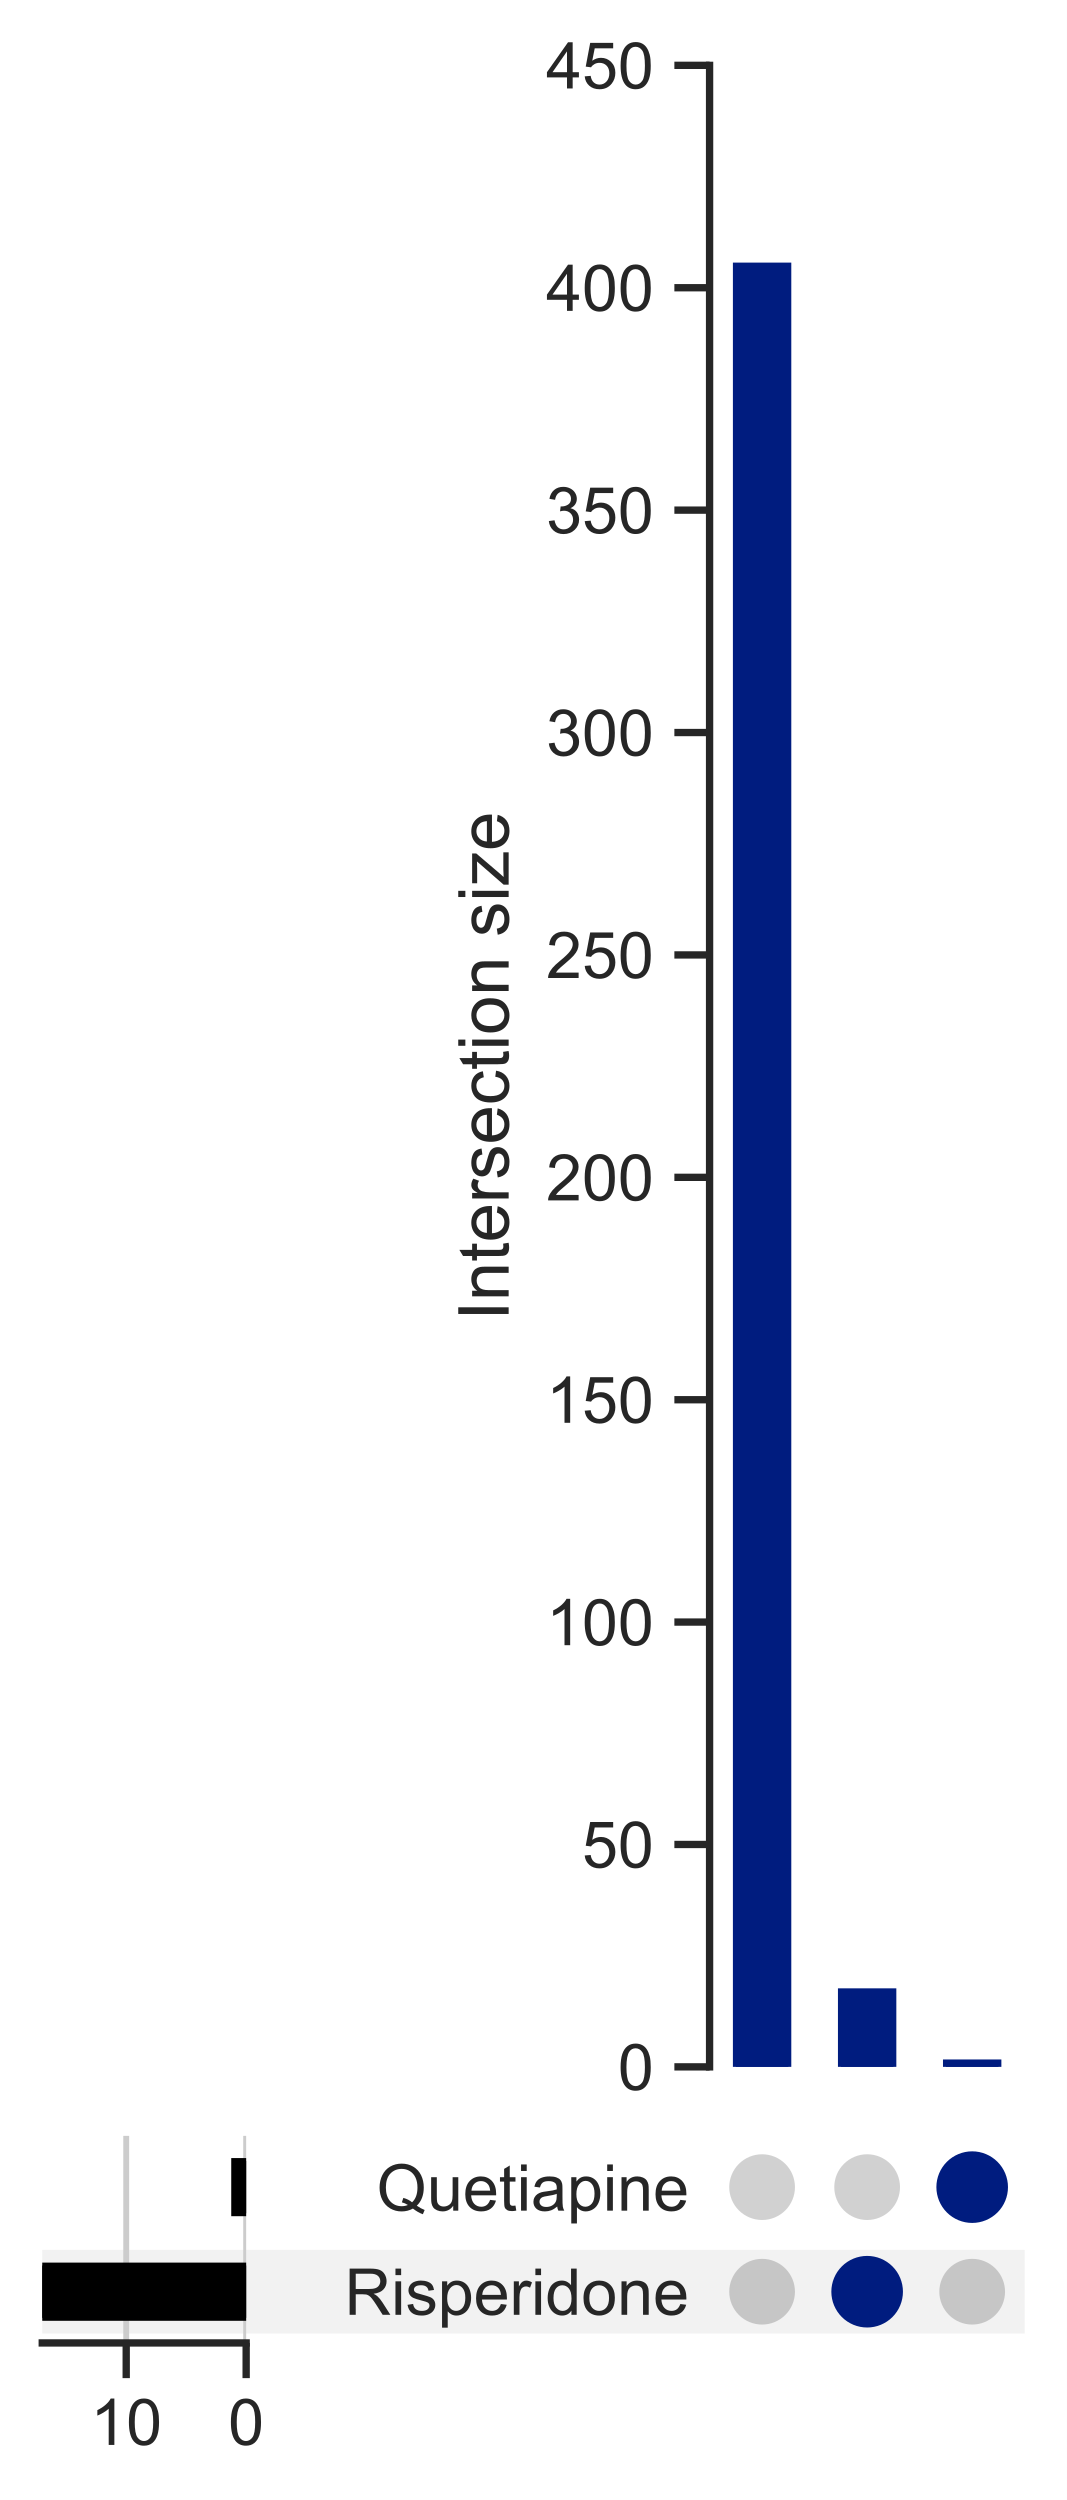
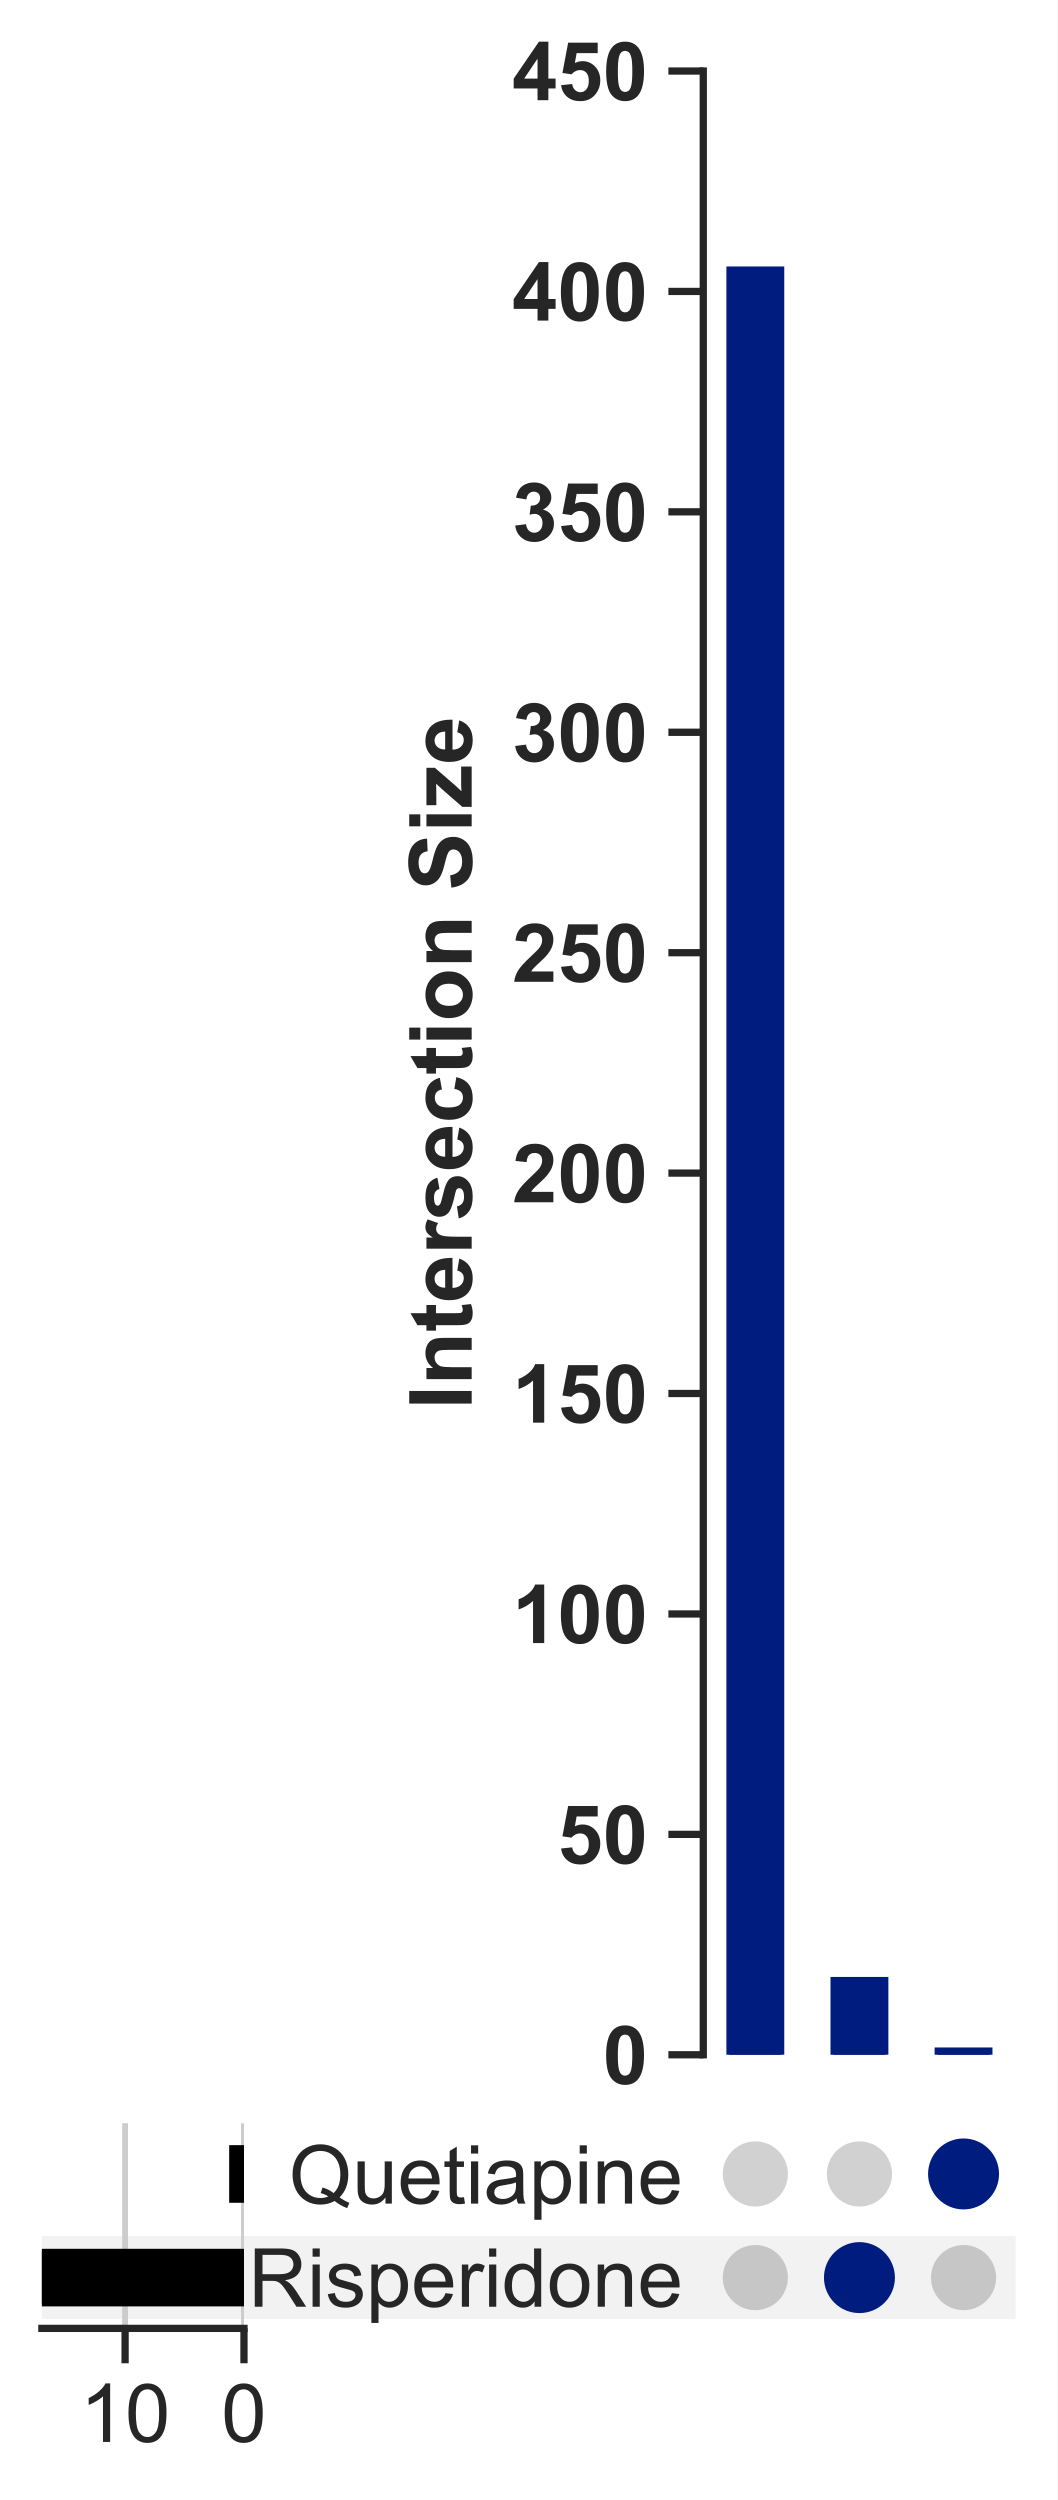
- <svg xmlns="http://www.w3.org/2000/svg" xmlns:xlink="http://www.w3.org/1999/xlink" width="181.8pt" height="425.977pt" viewBox="0 0 181.8 425.977" version="1.1">
+ <svg xmlns="http://www.w3.org/2000/svg" xmlns:xlink="http://www.w3.org/1999/xlink" width="181.8pt" height="429.794pt" viewBox="0 0 181.8 429.794" version="1.1">
  <defs>
    <style type="text/css">*{stroke-linejoin: round; stroke-linecap: butt}</style>
  </defs>
  <g id="figure_1">
    <g id="patch_1">
-       <path d="M 0 425.977  L 181.8 425.977  L 181.8 0  L 0 0  z " style="fill: #ffffff" />
+       <path d="M 0 429.794  L 181.8 429.794  L 181.8 0  L 0 0  z " style="fill: #ffffff" />
    </g>
    <g id="axes_1">
      <g id="patch_2">
-         <path d="M 7.2 397.613  L 174.6 397.613  L 174.6 383.359  L 7.2 383.359  z " clip-path="url(#pfa15ed4c1c)" style="fill-opacity: 0.051" />
+         <path d="M 7.2 398.687  L 174.6 398.687  L 174.6 384.432  L 7.2 384.432  z " clip-path="url(#pddbb2dbb85)" style="fill-opacity: 0.051" />
      </g>
      <g id="patch_3">
-         <path d="M 7.2 379.795  L 174.6 379.795  L 174.6 365.54  L 7.2 365.54  L 7.2 379.795  z " clip-path="url(#pfa15ed4c1c)" style="fill: none" />
+         <path d="M 7.2 380.869  L 174.6 380.869  L 174.6 366.614  L 7.2 366.614  L 7.2 380.869  z " clip-path="url(#pddbb2dbb85)" style="fill: none" />
      </g>
      <g id="matplotlib.axis_1" />
      <g id="matplotlib.axis_2">
        <g id="ytick_1" />
        <g id="ytick_2" />
      </g>
    </g>
    <g id="axes_2">
      <g id="matplotlib.axis_3">
        <g id="ytick_3">
          <g id="line2d_1" />
          <g id="text_1">
-             <g style="fill: #262626" transform="translate(58.70863 394.4227) scale(0.11 -0.11)">
+             <g style="fill: #262626" transform="translate(42.70035 396.57) scale(0.14 -0.14)">
              <defs>
                <path id="ArialMT-52" d="M 503 0  L 503 4581  L 2534 4581  Q 3147 4581 3465 4457  Q 3784 4334 3975 4021  Q 4166 3709 4166 3331  Q 4166 2844 3850 2509  Q 3534 2175 2875 2084  Q 3116 1969 3241 1856  Q 3506 1613 3744 1247  L 4541 0  L 3778 0  L 3172 953  Q 2906 1366 2734 1584  Q 2563 1803 2427 1890  Q 2291 1978 2150 2013  Q 2047 2034 1813 2034  L 1109 2034  L 1109 0  L 503 0  z M 1109 2559  L 2413 2559  Q 2828 2559 3062 2645  Q 3297 2731 3419 2920  Q 3541 3109 3541 3331  Q 3541 3656 3305 3865  Q 3069 4075 2559 4075  L 1109 4075  L 1109 2559  z " transform="scale(0.015625)" />
                <path id="ArialMT-69" d="M 425 3934  L 425 4581  L 988 4581  L 988 3934  L 425 3934  z M 425 0  L 425 3319  L 988 3319  L 988 0  L 425 0  z " transform="scale(0.015625)" />
                <path id="ArialMT-73" d="M 197 991  L 753 1078  Q 800 744 1014 566  Q 1228 388 1613 388  Q 2000 388 2187 545  Q 2375 703 2375 916  Q 2375 1106 2209 1216  Q 2094 1291 1634 1406  Q 1016 1563 777 1677  Q 538 1791 414 1992  Q 291 2194 291 2438  Q 291 2659 392 2848  Q 494 3038 669 3163  Q 800 3259 1026 3326  Q 1253 3394 1513 3394  Q 1903 3394 2198 3281  Q 2494 3169 2634 2976  Q 2775 2784 2828 2463  L 2278 2388  Q 2241 2644 2061 2787  Q 1881 2931 1553 2931  Q 1166 2931 1000 2803  Q 834 2675 834 2503  Q 834 2394 903 2306  Q 972 2216 1119 2156  Q 1203 2125 1616 2013  Q 2213 1853 2448 1751  Q 2684 1650 2818 1456  Q 2953 1263 2953 975  Q 2953 694 2789 445  Q 2625 197 2315 61  Q 2006 -75 1616 -75  Q 969 -75 630 194  Q 291 463 197 991  z " transform="scale(0.015625)" />
                <path id="ArialMT-70" d="M 422 -1272  L 422 3319  L 934 3319  L 934 2888  Q 1116 3141 1344 3267  Q 1572 3394 1897 3394  Q 2322 3394 2647 3175  Q 2972 2956 3137 2557  Q 3303 2159 3303 1684  Q 3303 1175 3120 767  Q 2938 359 2589 142  Q 2241 -75 1856 -75  Q 1575 -75 1351 44  Q 1128 163 984 344  L 984 -1272  L 422 -1272  z M 931 1641  Q 931 1000 1190 694  Q 1450 388 1819 388  Q 2194 388 2461 705  Q 2728 1022 2728 1688  Q 2728 2322 2467 2637  Q 2206 2953 1844 2953  Q 1484 2953 1207 2617  Q 931 2281 931 1641  z " transform="scale(0.015625)" />
                <path id="ArialMT-65" d="M 2694 1069  L 3275 997  Q 3138 488 2766 206  Q 2394 -75 1816 -75  Q 1088 -75 661 373  Q 234 822 234 1631  Q 234 2469 665 2931  Q 1097 3394 1784 3394  Q 2450 3394 2872 2941  Q 3294 2488 3294 1666  Q 3294 1616 3291 1516  L 816 1516  Q 847 969 1125 678  Q 1403 388 1819 388  Q 2128 388 2347 550  Q 2566 713 2694 1069  z M 847 1978  L 2700 1978  Q 2663 2397 2488 2606  Q 2219 2931 1791 2931  Q 1403 2931 1139 2672  Q 875 2413 847 1978  z " transform="scale(0.015625)" />
                <path id="ArialMT-72" d="M 416 0  L 416 3319  L 922 3319  L 922 2816  Q 1116 3169 1280 3281  Q 1444 3394 1641 3394  Q 1925 3394 2219 3213  L 2025 2691  Q 1819 2813 1613 2813  Q 1428 2813 1281 2702  Q 1134 2591 1072 2394  Q 978 2094 978 1738  L 978 0  L 416 0  z " transform="scale(0.015625)" />
                <path id="ArialMT-64" d="M 2575 0  L 2575 419  Q 2259 -75 1647 -75  Q 1250 -75 917 144  Q 584 363 401 755  Q 219 1147 219 1656  Q 219 2153 384 2558  Q 550 2963 881 3178  Q 1213 3394 1622 3394  Q 1922 3394 2156 3267  Q 2391 3141 2538 2938  L 2538 4581  L 3097 4581  L 3097 0  L 2575 0  z M 797 1656  Q 797 1019 1065 703  Q 1334 388 1700 388  Q 2069 388 2326 689  Q 2584 991 2584 1609  Q 2584 2291 2321 2609  Q 2059 2928 1675 2928  Q 1300 2928 1048 2622  Q 797 2316 797 1656  z " transform="scale(0.015625)" />
                <path id="ArialMT-6f" d="M 213 1659  Q 213 2581 725 3025  Q 1153 3394 1769 3394  Q 2453 3394 2887 2945  Q 3322 2497 3322 1706  Q 3322 1066 3130 698  Q 2938 331 2570 128  Q 2203 -75 1769 -75  Q 1072 -75 642 372  Q 213 819 213 1659  z M 791 1659  Q 791 1022 1069 705  Q 1347 388 1769 388  Q 2188 388 2466 706  Q 2744 1025 2744 1678  Q 2744 2294 2464 2611  Q 2184 2928 1769 2928  Q 1347 2928 1069 2612  Q 791 2297 791 1659  z " transform="scale(0.015625)" />
                <path id="ArialMT-6e" d="M 422 0  L 422 3319  L 928 3319  L 928 2847  Q 1294 3394 1984 3394  Q 2284 3394 2536 3286  Q 2788 3178 2913 3003  Q 3038 2828 3088 2588  Q 3119 2431 3119 2041  L 3119 0  L 2556 0  L 2556 2019  Q 2556 2363 2490 2533  Q 2425 2703 2258 2804  Q 2091 2906 1866 2906  Q 1506 2906 1245 2678  Q 984 2450 984 1813  L 984 0  L 422 0  z " transform="scale(0.015625)" />
              </defs>
              <use xlink:href="#ArialMT-52" />
              <use xlink:href="#ArialMT-69" x="72.217" />
              <use xlink:href="#ArialMT-73" x="94.434" />
              <use xlink:href="#ArialMT-70" x="144.434" />
              <use xlink:href="#ArialMT-65" x="200.049" />
              <use xlink:href="#ArialMT-72" x="255.664" />
              <use xlink:href="#ArialMT-69" x="288.965" />
              <use xlink:href="#ArialMT-64" x="311.182" />
              <use xlink:href="#ArialMT-6f" x="366.797" />
              <use xlink:href="#ArialMT-6e" x="422.412" />
              <use xlink:href="#ArialMT-65" x="478.027" />
            </g>
          </g>
        </g>
        <g id="ytick_4">
          <g id="line2d_2" />
          <g id="text_2">
-             <g style="fill: #262626" transform="translate(64.20347 376.675) scale(0.11 -0.11)">
+             <g style="fill: #262626" transform="translate(49.69378 378.8415) scale(0.14 -0.14)">
              <defs>
                <path id="ArialMT-51" d="M 3966 491  Q 4388 200 4744 66  L 4566 -356  Q 4072 -178 3581 206  Q 3072 -78 2456 -78  Q 1834 -78 1328 222  Q 822 522 548 1065  Q 275 1609 275 2291  Q 275 2969 550 3525  Q 825 4081 1333 4372  Q 1841 4663 2469 4663  Q 3103 4663 3612 4361  Q 4122 4059 4389 3517  Q 4656 2975 4656 2294  Q 4656 1728 4484 1276  Q 4313 825 3966 491  z M 2631 1266  Q 3156 1119 3497 828  Q 4031 1316 4031 2294  Q 4031 2850 3842 3265  Q 3653 3681 3289 3911  Q 2925 4141 2472 4141  Q 1794 4141 1347 3677  Q 900 3213 900 2291  Q 900 1397 1342 919  Q 1784 441 2472 441  Q 2797 441 3084 563  Q 2800 747 2484 825  L 2631 1266  z " transform="scale(0.015625)" />
                <path id="ArialMT-75" d="M 2597 0  L 2597 488  Q 2209 -75 1544 -75  Q 1250 -75 995 37  Q 741 150 617 320  Q 494 491 444 738  Q 409 903 409 1263  L 409 3319  L 972 3319  L 972 1478  Q 972 1038 1006 884  Q 1059 663 1231 536  Q 1403 409 1656 409  Q 1909 409 2131 539  Q 2353 669 2445 892  Q 2538 1116 2538 1541  L 2538 3319  L 3100 3319  L 3100 0  L 2597 0  z " transform="scale(0.015625)" />
                <path id="ArialMT-74" d="M 1650 503  L 1731 6  Q 1494 -44 1306 -44  Q 1000 -44 831 53  Q 663 150 594 308  Q 525 466 525 972  L 525 2881  L 113 2881  L 113 3319  L 525 3319  L 525 4141  L 1084 4478  L 1084 3319  L 1650 3319  L 1650 2881  L 1084 2881  L 1084 941  Q 1084 700 1114 631  Q 1144 563 1211 522  Q 1278 481 1403 481  Q 1497 481 1650 503  z " transform="scale(0.015625)" />
                <path id="ArialMT-61" d="M 2588 409  Q 2275 144 1986 34  Q 1697 -75 1366 -75  Q 819 -75 525 192  Q 231 459 231 875  Q 231 1119 342 1320  Q 453 1522 633 1644  Q 813 1766 1038 1828  Q 1203 1872 1538 1913  Q 2219 1994 2541 2106  Q 2544 2222 2544 2253  Q 2544 2597 2384 2738  Q 2169 2928 1744 2928  Q 1347 2928 1158 2789  Q 969 2650 878 2297  L 328 2372  Q 403 2725 575 2942  Q 747 3159 1072 3276  Q 1397 3394 1825 3394  Q 2250 3394 2515 3294  Q 2781 3194 2906 3042  Q 3031 2891 3081 2659  Q 3109 2516 3109 2141  L 3109 1391  Q 3109 606 3145 398  Q 3181 191 3288 0  L 2700 0  Q 2613 175 2588 409  z M 2541 1666  Q 2234 1541 1622 1453  Q 1275 1403 1131 1340  Q 988 1278 909 1158  Q 831 1038 831 891  Q 831 666 1001 516  Q 1172 366 1500 366  Q 1825 366 2078 508  Q 2331 650 2450 897  Q 2541 1088 2541 1459  L 2541 1666  z " transform="scale(0.015625)" />
              </defs>
              <use xlink:href="#ArialMT-51" />
              <use xlink:href="#ArialMT-75" x="77.783" />
              <use xlink:href="#ArialMT-65" x="133.398" />
              <use xlink:href="#ArialMT-74" x="189.014" />
              <use xlink:href="#ArialMT-69" x="216.797" />
              <use xlink:href="#ArialMT-61" x="239.014" />
              <use xlink:href="#ArialMT-70" x="294.629" />
              <use xlink:href="#ArialMT-69" x="350.244" />
              <use xlink:href="#ArialMT-6e" x="372.461" />
              <use xlink:href="#ArialMT-65" x="428.076" />
            </g>
          </g>
        </g>
      </g>
      <g id="LineCollection_1">
-         <path d="M 147.753 390.486  L 147.753 390.486  " clip-path="url(#p6d2ffc00f5)" style="fill: none; stroke: #001c7f; stroke-width: 2" />
-         <path d="M 165.651 372.668  L 165.651 372.668  " clip-path="url(#p6d2ffc00f5)" style="fill: none; stroke: #001c7f; stroke-width: 2" />
+         <path d="M 147.753 391.56  L 147.753 391.56  " clip-path="url(#pddff4c887b)" style="fill: none; stroke: #001c7f; stroke-width: 2" />
+         <path d="M 165.651 373.741  L 165.651 373.741  " clip-path="url(#pddff4c887b)" style="fill: none; stroke: #001c7f; stroke-width: 2" />
      </g>
      <g id="PathCollection_1">
        <defs>
-           <path id="C0_0_55c11f1a2c" d="M 0 5.6  C 1.485 5.6 2.91 5.01 3.96 3.96  C 5.01 2.91 5.6 1.485 5.6 -0  C 5.6 -1.485 5.01 -2.91 3.96 -3.96  C 2.91 -5.01 1.485 -5.6 0 -5.6  C -1.485 -5.6 -2.91 -5.01 -3.96 -3.96  C -5.01 -2.91 -5.6 -1.485 -5.6 0  C -5.6 1.485 -5.01 2.91 -3.96 3.96  C -2.91 5.01 -1.485 5.6 0 5.6  z " />
+           <path id="C0_0_5091392706" d="M 0 5.6  C 1.485 5.6 2.91 5.01 3.96 3.96  C 5.01 2.91 5.6 1.485 5.6 -0  C 5.6 -1.485 5.01 -2.91 3.96 -3.96  C 2.91 -5.01 1.485 -5.6 0 -5.6  C -1.485 -5.6 -2.91 -5.01 -3.96 -3.96  C -5.01 -2.91 -5.6 -1.485 -5.6 0  C -5.6 1.485 -5.01 2.91 -3.96 3.96  C -2.91 5.01 -1.485 5.6 0 5.6  z " />
        </defs>
-         <g clip-path="url(#p6d2ffc00f5)">
-           <use xlink:href="#C0_0_55c11f1a2c" x="129.855" y="390.486" style="fill-opacity: 0.18" />
-         </g>
-         <g clip-path="url(#p6d2ffc00f5)">
-           <use xlink:href="#C0_0_55c11f1a2c" x="129.855" y="372.668" style="fill-opacity: 0.18" />
-         </g>
-         <g clip-path="url(#p6d2ffc00f5)">
-           <use xlink:href="#C0_0_55c11f1a2c" x="147.753" y="390.486" style="fill: #001c7f; stroke: #001c7f" />
-         </g>
-         <g clip-path="url(#p6d2ffc00f5)">
-           <use xlink:href="#C0_0_55c11f1a2c" x="147.753" y="372.668" style="fill-opacity: 0.18" />
-         </g>
-         <g clip-path="url(#p6d2ffc00f5)">
-           <use xlink:href="#C0_0_55c11f1a2c" x="165.651" y="390.486" style="fill-opacity: 0.18" />
-         </g>
-         <g clip-path="url(#p6d2ffc00f5)">
-           <use xlink:href="#C0_0_55c11f1a2c" x="165.651" y="372.668" style="fill: #001c7f; stroke: #001c7f" />
+         <g clip-path="url(#pddff4c887b)">
+           <use xlink:href="#C0_0_5091392706" x="129.855" y="391.56" style="fill-opacity: 0.18" />
+         </g>
+         <g clip-path="url(#pddff4c887b)">
+           <use xlink:href="#C0_0_5091392706" x="129.855" y="373.741" style="fill-opacity: 0.18" />
+         </g>
+         <g clip-path="url(#pddff4c887b)">
+           <use xlink:href="#C0_0_5091392706" x="147.753" y="391.56" style="fill: #001c7f; stroke: #001c7f" />
+         </g>
+         <g clip-path="url(#pddff4c887b)">
+           <use xlink:href="#C0_0_5091392706" x="147.753" y="373.741" style="fill-opacity: 0.18" />
+         </g>
+         <g clip-path="url(#pddff4c887b)">
+           <use xlink:href="#C0_0_5091392706" x="165.651" y="391.56" style="fill-opacity: 0.18" />
+         </g>
+         <g clip-path="url(#pddff4c887b)">
+           <use xlink:href="#C0_0_5091392706" x="165.651" y="373.741" style="fill: #001c7f; stroke: #001c7f" />
        </g>
      </g>
    </g>
    <g id="axes_3">
      <g id="matplotlib.axis_4">
        <g id="xtick_1">
          <g id="line2d_3">
-             <path d="M 41.943 399.217  L 41.943 363.937  " clip-path="url(#pd8d42f49ef)" style="fill: none; stroke: #cccccc; stroke-linecap: round" />
+             <path d="M 41.943 400.29  L 41.943 365.01  " clip-path="url(#peca0d788e1)" style="fill: none; stroke: #cccccc; stroke-linecap: round" />
          </g>
          <g id="line2d_4">
            <defs>
-               <path id="m9e78067ec4" d="M 0 0  L 0 6  " style="stroke: #262626; stroke-width: 1.25" />
+               <path id="mc0bf9d4c30" d="M 0 0  L 0 6  " style="stroke: #262626; stroke-width: 1.25" />
            </defs>
            <g>
-               <use xlink:href="#m9e78067ec4" x="41.943" y="399.217" style="fill: #262626; stroke: #262626; stroke-width: 1.25" />
+               <use xlink:href="#mc0bf9d4c30" x="41.943" y="400.29" style="fill: #262626; stroke: #262626; stroke-width: 1.25" />
            </g>
          </g>
          <g id="text_3">
-             <g style="fill: #262626" transform="translate(38.88488 416.5904) scale(0.11 -0.11)">
+             <g style="fill: #262626" transform="translate(38.05074 419.8114) scale(0.14 -0.14)">
              <defs>
                <path id="ArialMT-30" d="M 266 2259  Q 266 3072 433 3567  Q 600 4063 929 4331  Q 1259 4600 1759 4600  Q 2128 4600 2406 4451  Q 2684 4303 2865 4023  Q 3047 3744 3150 3342  Q 3253 2941 3253 2259  Q 3253 1453 3087 958  Q 2922 463 2592 192  Q 2263 -78 1759 -78  Q 1097 -78 719 397  Q 266 969 266 2259  z M 844 2259  Q 844 1131 1108 757  Q 1372 384 1759 384  Q 2147 384 2411 759  Q 2675 1134 2675 2259  Q 2675 3391 2411 3762  Q 2147 4134 1753 4134  Q 1366 4134 1134 3806  Q 844 3388 844 2259  z " transform="scale(0.015625)" />
              </defs>
              <use xlink:href="#ArialMT-30" />
            </g>
          </g>
        </g>
        <g id="xtick_2">
          <g id="line2d_5">
-             <path d="M 21.506 399.217  L 21.506 363.937  " clip-path="url(#pd8d42f49ef)" style="fill: none; stroke: #cccccc; stroke-linecap: round" />
+             <path d="M 21.506 400.29  L 21.506 365.01  " clip-path="url(#peca0d788e1)" style="fill: none; stroke: #cccccc; stroke-linecap: round" />
          </g>
          <g id="line2d_6">
            <g>
-               <use xlink:href="#m9e78067ec4" x="21.506" y="399.217" style="fill: #262626; stroke: #262626; stroke-width: 1.25" />
+               <use xlink:href="#mc0bf9d4c30" x="21.506" y="400.29" style="fill: #262626; stroke: #262626; stroke-width: 1.25" />
            </g>
          </g>
          <g id="text_4">
-             <g style="fill: #262626" transform="translate(15.38907 416.5904) scale(0.11 -0.11)">
+             <g style="fill: #262626" transform="translate(13.72079 419.8114) scale(0.14 -0.14)">
              <defs>
                <path id="ArialMT-31" d="M 2384 0  L 1822 0  L 1822 3584  Q 1619 3391 1289 3197  Q 959 3003 697 2906  L 697 3450  Q 1169 3672 1522 3987  Q 1875 4303 2022 4600  L 2384 4600  L 2384 0  z " transform="scale(0.015625)" />
              </defs>
              <use xlink:href="#ArialMT-31" />
              <use xlink:href="#ArialMT-30" x="55.615" />
            </g>
          </g>
        </g>
      </g>
      <g id="patch_4">
-         <path d="M 41.943 394.94  L 7.2 394.94  L 7.2 386.031  L 41.943 386.031  z " clip-path="url(#pd8d42f49ef)" style="stroke: #000000; stroke-linejoin: miter" />
+         <path d="M 41.943 396.014  L 7.2 396.014  L 7.2 387.105  L 41.943 387.105  z " clip-path="url(#peca0d788e1)" style="stroke: #000000; stroke-linejoin: miter" />
      </g>
      <g id="patch_5">
-         <path d="M 41.943 377.122  L 39.9 377.122  L 39.9 368.213  L 41.943 368.213  z " clip-path="url(#pd8d42f49ef)" style="stroke: #000000; stroke-linejoin: miter" />
+         <path d="M 41.943 378.196  L 39.9 378.196  L 39.9 369.287  L 41.943 369.287  z " clip-path="url(#peca0d788e1)" style="stroke: #000000; stroke-linejoin: miter" />
      </g>
      <g id="patch_6">
-         <path d="M 7.2 399.217  L 41.943 399.217  " style="fill: none; stroke: #262626; stroke-width: 1.25; stroke-linejoin: miter; stroke-linecap: square" />
+         <path d="M 7.2 400.29  L 41.943 400.29  " style="fill: none; stroke: #262626; stroke-width: 1.25; stroke-linejoin: miter; stroke-linecap: square" />
      </g>
    </g>
    <g id="axes_4">
      <g id="patch_7">
-         <path d="M 120.906 352.177  L 174.6 352.177  L 174.6 11.137  L 120.906 11.137  z " style="fill: #ffffff" />
+         <path d="M 120.906 353.25  L 174.6 353.25  L 174.6 12.21  L 120.906 12.21  z " style="fill: #ffffff" />
      </g>
      <g id="matplotlib.axis_5">
        <g id="ytick_5">
          <g id="line2d_7">
            <defs>
-               <path id="m8a32c512ee" d="M 0 0  L -6 0  " style="stroke: #262626; stroke-width: 1.25" />
+               <path id="mffc1f05f12" d="M 0 0  L -6 0  " style="stroke: #262626; stroke-width: 1.25" />
            </defs>
            <g>
-               <use xlink:href="#m8a32c512ee" x="120.906" y="352.177" style="fill: #262626; stroke: #262626; stroke-width: 1.25" />
+               <use xlink:href="#mffc1f05f12" x="120.906" y="353.25" style="fill: #262626; stroke: #262626; stroke-width: 1.25" />
            </g>
          </g>
          <g id="text_5">
-             <g style="fill: #262626" transform="translate(105.2886 356.1136) scale(0.11 -0.11)">
-               <use xlink:href="#ArialMT-30" />
+             <g style="fill: #262626" transform="translate(103.6203 358.2609) scale(0.14 -0.14)">
+               <defs>
+                 <path id="Arial-BoldMT-30" d="M 1756 4600  Q 2422 4600 2797 4125  Q 3244 3563 3244 2259  Q 3244 959 2794 391  Q 2422 -78 1756 -78  Q 1088 -78 678 436  Q 269 950 269 2269  Q 269 3563 719 4131  Q 1091 4600 1756 4600  z M 1756 3872  Q 1597 3872 1472 3770  Q 1347 3669 1278 3406  Q 1188 3066 1188 2259  Q 1188 1453 1269 1151  Q 1350 850 1473 750  Q 1597 650 1756 650  Q 1916 650 2041 751  Q 2166 853 2234 1116  Q 2325 1453 2325 2259  Q 2325 3066 2244 3367  Q 2163 3669 2039 3770  Q 1916 3872 1756 3872  z " transform="scale(0.015625)" />
+               </defs>
+               <use xlink:href="#Arial-BoldMT-30" />
            </g>
          </g>
        </g>
        <g id="ytick_6">
          <g id="line2d_8">
            <g>
-               <use xlink:href="#m8a32c512ee" x="120.906" y="314.283" style="fill: #262626; stroke: #262626; stroke-width: 1.25" />
+               <use xlink:href="#mffc1f05f12" x="120.906" y="315.357" style="fill: #262626; stroke: #262626; stroke-width: 1.25" />
            </g>
          </g>
          <g id="text_6">
-             <g style="fill: #262626" transform="translate(99.1716 318.2203) scale(0.11 -0.11)">
-               <defs>
-                 <path id="ArialMT-35" d="M 266 1200  L 856 1250  Q 922 819 1161 601  Q 1400 384 1738 384  Q 2144 384 2425 690  Q 2706 997 2706 1503  Q 2706 1984 2436 2262  Q 2166 2541 1728 2541  Q 1456 2541 1237 2417  Q 1019 2294 894 2097  L 366 2166  L 809 4519  L 3088 4519  L 3088 3981  L 1259 3981  L 1013 2750  Q 1425 3038 1878 3038  Q 2478 3038 2890 2622  Q 3303 2206 3303 1553  Q 3303 931 2941 478  Q 2500 -78 1738 -78  Q 1113 -78 717 272  Q 322 622 266 1200  z " transform="scale(0.015625)" />
-               </defs>
-               <use xlink:href="#ArialMT-35" />
-               <use xlink:href="#ArialMT-30" x="55.615" />
+             <g style="fill: #262626" transform="translate(95.83504 320.3676) scale(0.14 -0.14)">
+               <defs>
+                 <path id="Arial-BoldMT-35" d="M 284 1178  L 1159 1269  Q 1197 972 1381 798  Q 1566 625 1806 625  Q 2081 625 2272 848  Q 2463 1072 2463 1522  Q 2463 1944 2273 2155  Q 2084 2366 1781 2366  Q 1403 2366 1103 2031  L 391 2134  L 841 4519  L 3163 4519  L 3163 3697  L 1506 3697  L 1369 2919  Q 1663 3066 1969 3066  Q 2553 3066 2959 2641  Q 3366 2216 3366 1538  Q 3366 972 3038 528  Q 2591 -78 1797 -78  Q 1163 -78 763 262  Q 363 603 284 1178  z " transform="scale(0.015625)" />
+               </defs>
+               <use xlink:href="#Arial-BoldMT-35" />
+               <use xlink:href="#Arial-BoldMT-30" x="55.615" />
            </g>
          </g>
        </g>
        <g id="ytick_7">
          <g id="line2d_9">
            <g>
-               <use xlink:href="#m8a32c512ee" x="120.906" y="276.39" style="fill: #262626; stroke: #262626; stroke-width: 1.25" />
+               <use xlink:href="#mffc1f05f12" x="120.906" y="277.464" style="fill: #262626; stroke: #262626; stroke-width: 1.25" />
            </g>
          </g>
          <g id="text_7">
-             <g style="fill: #262626" transform="translate(93.05457 280.3269) scale(0.11 -0.11)">
-               <use xlink:href="#ArialMT-31" />
-               <use xlink:href="#ArialMT-30" x="55.615" />
-               <use xlink:href="#ArialMT-30" x="111.23" />
+             <g style="fill: #262626" transform="translate(88.04972 282.4743) scale(0.14 -0.14)">
+               <defs>
+                 <path id="Arial-BoldMT-31" d="M 2519 0  L 1641 0  L 1641 3309  Q 1159 2859 506 2644  L 506 3441  Q 850 3553 1253 3867  Q 1656 4181 1806 4600  L 2519 4600  L 2519 0  z " transform="scale(0.015625)" />
+               </defs>
+               <use xlink:href="#Arial-BoldMT-31" />
+               <use xlink:href="#Arial-BoldMT-30" x="55.615" />
+               <use xlink:href="#Arial-BoldMT-30" x="111.23" />
            </g>
          </g>
        </g>
        <g id="ytick_8">
          <g id="line2d_10">
            <g>
-               <use xlink:href="#m8a32c512ee" x="120.906" y="238.497" style="fill: #262626; stroke: #262626; stroke-width: 1.25" />
+               <use xlink:href="#mffc1f05f12" x="120.906" y="239.57" style="fill: #262626; stroke: #262626; stroke-width: 1.25" />
            </g>
          </g>
          <g id="text_8">
-             <g style="fill: #262626" transform="translate(93.05457 242.4336) scale(0.11 -0.11)">
-               <use xlink:href="#ArialMT-31" />
-               <use xlink:href="#ArialMT-35" x="55.615" />
-               <use xlink:href="#ArialMT-30" x="111.23" />
+             <g style="fill: #262626" transform="translate(88.04972 244.5809) scale(0.14 -0.14)">
+               <use xlink:href="#Arial-BoldMT-31" />
+               <use xlink:href="#Arial-BoldMT-35" x="55.615" />
+               <use xlink:href="#Arial-BoldMT-30" x="111.23" />
            </g>
          </g>
        </g>
        <g id="ytick_9">
          <g id="line2d_11">
            <g>
-               <use xlink:href="#m8a32c512ee" x="120.906" y="200.603" style="fill: #262626; stroke: #262626; stroke-width: 1.25" />
+               <use xlink:href="#mffc1f05f12" x="120.906" y="201.677" style="fill: #262626; stroke: #262626; stroke-width: 1.25" />
            </g>
          </g>
          <g id="text_9">
-             <g style="fill: #262626" transform="translate(93.05457 204.5403) scale(0.11 -0.11)">
-               <defs>
-                 <path id="ArialMT-32" d="M 3222 541  L 3222 0  L 194 0  Q 188 203 259 391  Q 375 700 629 1000  Q 884 1300 1366 1694  Q 2113 2306 2375 2664  Q 2638 3022 2638 3341  Q 2638 3675 2398 3904  Q 2159 4134 1775 4134  Q 1369 4134 1125 3890  Q 881 3647 878 3216  L 300 3275  Q 359 3922 746 4261  Q 1134 4600 1788 4600  Q 2447 4600 2831 4234  Q 3216 3869 3216 3328  Q 3216 3053 3103 2787  Q 2991 2522 2730 2228  Q 2469 1934 1863 1422  Q 1356 997 1212 845  Q 1069 694 975 541  L 3222 541  z " transform="scale(0.015625)" />
-               </defs>
-               <use xlink:href="#ArialMT-32" />
-               <use xlink:href="#ArialMT-30" x="55.615" />
-               <use xlink:href="#ArialMT-30" x="111.23" />
+             <g style="fill: #262626" transform="translate(88.04972 206.6876) scale(0.14 -0.14)">
+               <defs>
+                 <path id="Arial-BoldMT-32" d="M 3238 816  L 3238 0  L 159 0  Q 209 463 459 877  Q 709 1291 1447 1975  Q 2041 2528 2175 2725  Q 2356 2997 2356 3263  Q 2356 3556 2198 3714  Q 2041 3872 1763 3872  Q 1488 3872 1325 3706  Q 1163 3541 1138 3156  L 263 3244  Q 341 3969 753 4284  Q 1166 4600 1784 4600  Q 2463 4600 2850 4234  Q 3238 3869 3238 3325  Q 3238 3016 3127 2736  Q 3016 2456 2775 2150  Q 2616 1947 2200 1565  Q 1784 1184 1673 1059  Q 1563 934 1494 816  L 3238 816  z " transform="scale(0.015625)" />
+               </defs>
+               <use xlink:href="#Arial-BoldMT-32" />
+               <use xlink:href="#Arial-BoldMT-30" x="55.615" />
+               <use xlink:href="#Arial-BoldMT-30" x="111.23" />
            </g>
          </g>
        </g>
        <g id="ytick_10">
          <g id="line2d_12">
            <g>
-               <use xlink:href="#m8a32c512ee" x="120.906" y="162.71" style="fill: #262626; stroke: #262626; stroke-width: 1.25" />
+               <use xlink:href="#mffc1f05f12" x="120.906" y="163.784" style="fill: #262626; stroke: #262626; stroke-width: 1.25" />
            </g>
          </g>
          <g id="text_10">
-             <g style="fill: #262626" transform="translate(93.05457 166.6469) scale(0.11 -0.11)">
-               <use xlink:href="#ArialMT-32" />
-               <use xlink:href="#ArialMT-35" x="55.615" />
-               <use xlink:href="#ArialMT-30" x="111.23" />
+             <g style="fill: #262626" transform="translate(88.04972 168.7943) scale(0.14 -0.14)">
+               <use xlink:href="#Arial-BoldMT-32" />
+               <use xlink:href="#Arial-BoldMT-35" x="55.615" />
+               <use xlink:href="#Arial-BoldMT-30" x="111.23" />
            </g>
          </g>
        </g>
        <g id="ytick_11">
          <g id="line2d_13">
            <g>
-               <use xlink:href="#m8a32c512ee" x="120.906" y="124.817" style="fill: #262626; stroke: #262626; stroke-width: 1.25" />
+               <use xlink:href="#mffc1f05f12" x="120.906" y="125.89" style="fill: #262626; stroke: #262626; stroke-width: 1.25" />
            </g>
          </g>
          <g id="text_11">
-             <g style="fill: #262626" transform="translate(93.05457 128.7536) scale(0.11 -0.11)">
-               <defs>
-                 <path id="ArialMT-33" d="M 269 1209  L 831 1284  Q 928 806 1161 595  Q 1394 384 1728 384  Q 2125 384 2398 659  Q 2672 934 2672 1341  Q 2672 1728 2419 1979  Q 2166 2231 1775 2231  Q 1616 2231 1378 2169  L 1441 2663  Q 1497 2656 1531 2656  Q 1891 2656 2178 2843  Q 2466 3031 2466 3422  Q 2466 3731 2256 3934  Q 2047 4138 1716 4138  Q 1388 4138 1169 3931  Q 950 3725 888 3313  L 325 3413  Q 428 3978 793 4289  Q 1159 4600 1703 4600  Q 2078 4600 2393 4439  Q 2709 4278 2876 4000  Q 3044 3722 3044 3409  Q 3044 3113 2884 2869  Q 2725 2625 2413 2481  Q 2819 2388 3044 2092  Q 3269 1797 3269 1353  Q 3269 753 2831 336  Q 2394 -81 1725 -81  Q 1122 -81 723 278  Q 325 638 269 1209  z " transform="scale(0.015625)" />
-               </defs>
-               <use xlink:href="#ArialMT-33" />
-               <use xlink:href="#ArialMT-30" x="55.615" />
-               <use xlink:href="#ArialMT-30" x="111.23" />
+             <g style="fill: #262626" transform="translate(88.04972 130.9009) scale(0.14 -0.14)">
+               <defs>
+                 <path id="Arial-BoldMT-33" d="M 241 1216  L 1091 1319  Q 1131 994 1309 822  Q 1488 650 1741 650  Q 2013 650 2198 856  Q 2384 1063 2384 1413  Q 2384 1744 2206 1937  Q 2028 2131 1772 2131  Q 1603 2131 1369 2066  L 1466 2781  Q 1822 2772 2009 2936  Q 2197 3100 2197 3372  Q 2197 3603 2059 3740  Q 1922 3878 1694 3878  Q 1469 3878 1309 3722  Q 1150 3566 1116 3266  L 306 3403  Q 391 3819 561 4067  Q 731 4316 1036 4458  Q 1341 4600 1719 4600  Q 2366 4600 2756 4188  Q 3078 3850 3078 3425  Q 3078 2822 2419 2463  Q 2813 2378 3048 2084  Q 3284 1791 3284 1375  Q 3284 772 2843 347  Q 2403 -78 1747 -78  Q 1125 -78 715 280  Q 306 638 241 1216  z " transform="scale(0.015625)" />
+               </defs>
+               <use xlink:href="#Arial-BoldMT-33" />
+               <use xlink:href="#Arial-BoldMT-30" x="55.615" />
+               <use xlink:href="#Arial-BoldMT-30" x="111.23" />
            </g>
          </g>
        </g>
        <g id="ytick_12">
          <g id="line2d_14">
            <g>
-               <use xlink:href="#m8a32c512ee" x="120.906" y="86.923" style="fill: #262626; stroke: #262626; stroke-width: 1.25" />
+               <use xlink:href="#mffc1f05f12" x="120.906" y="87.997" style="fill: #262626; stroke: #262626; stroke-width: 1.25" />
            </g>
          </g>
          <g id="text_12">
-             <g style="fill: #262626" transform="translate(93.05457 90.86026) scale(0.11 -0.11)">
-               <use xlink:href="#ArialMT-33" />
-               <use xlink:href="#ArialMT-35" x="55.615" />
-               <use xlink:href="#ArialMT-30" x="111.23" />
+             <g style="fill: #262626" transform="translate(88.04972 93.0076) scale(0.14 -0.14)">
+               <use xlink:href="#Arial-BoldMT-33" />
+               <use xlink:href="#Arial-BoldMT-35" x="55.615" />
+               <use xlink:href="#Arial-BoldMT-30" x="111.23" />
            </g>
          </g>
        </g>
        <g id="ytick_13">
          <g id="line2d_15">
            <g>
-               <use xlink:href="#m8a32c512ee" x="120.906" y="49.03" style="fill: #262626; stroke: #262626; stroke-width: 1.25" />
+               <use xlink:href="#mffc1f05f12" x="120.906" y="50.104" style="fill: #262626; stroke: #262626; stroke-width: 1.25" />
            </g>
          </g>
          <g id="text_13">
-             <g style="fill: #262626" transform="translate(93.05457 52.96693) scale(0.11 -0.11)">
-               <defs>
-                 <path id="ArialMT-34" d="M 2069 0  L 2069 1097  L 81 1097  L 81 1613  L 2172 4581  L 2631 4581  L 2631 1613  L 3250 1613  L 3250 1097  L 2631 1097  L 2631 0  L 2069 0  z M 2069 1613  L 2069 3678  L 634 1613  L 2069 1613  z " transform="scale(0.015625)" />
-               </defs>
-               <use xlink:href="#ArialMT-34" />
-               <use xlink:href="#ArialMT-30" x="55.615" />
-               <use xlink:href="#ArialMT-30" x="111.23" />
+             <g style="fill: #262626" transform="translate(88.04972 55.11427) scale(0.14 -0.14)">
+               <defs>
+                 <path id="Arial-BoldMT-34" d="M 1994 0  L 1994 922  L 119 922  L 119 1691  L 2106 4600  L 2844 4600  L 2844 1694  L 3413 1694  L 3413 922  L 2844 922  L 2844 0  L 1994 0  z M 1994 1694  L 1994 3259  L 941 1694  L 1994 1694  z " transform="scale(0.015625)" />
+               </defs>
+               <use xlink:href="#Arial-BoldMT-34" />
+               <use xlink:href="#Arial-BoldMT-30" x="55.615" />
+               <use xlink:href="#Arial-BoldMT-30" x="111.23" />
            </g>
          </g>
        </g>
        <g id="ytick_14">
          <g id="line2d_16">
            <g>
-               <use xlink:href="#m8a32c512ee" x="120.906" y="11.137" style="fill: #262626; stroke: #262626; stroke-width: 1.25" />
+               <use xlink:href="#mffc1f05f12" x="120.906" y="12.21" style="fill: #262626; stroke: #262626; stroke-width: 1.25" />
            </g>
          </g>
          <g id="text_14">
-             <g style="fill: #262626" transform="translate(93.05457 15.07359) scale(0.11 -0.11)">
-               <use xlink:href="#ArialMT-34" />
-               <use xlink:href="#ArialMT-35" x="55.615" />
-               <use xlink:href="#ArialMT-30" x="111.23" />
+             <g style="fill: #262626" transform="translate(88.04972 17.22094) scale(0.14 -0.14)">
+               <use xlink:href="#Arial-BoldMT-34" />
+               <use xlink:href="#Arial-BoldMT-35" x="55.615" />
+               <use xlink:href="#Arial-BoldMT-30" x="111.23" />
            </g>
          </g>
        </g>
        <g id="text_15">
-           <g style="fill: #262626" transform="translate(86.66957 225.0077) rotate(-90) scale(0.12 -0.12)">
+           <g style="fill: #262626" transform="translate(81.08957 242.3273) rotate(-90) scale(0.15 -0.15)">
            <defs>
-               <path id="ArialMT-49" d="M 597 0  L 597 4581  L 1203 4581  L 1203 0  L 597 0  z " transform="scale(0.015625)" />
-               <path id="ArialMT-63" d="M 2588 1216  L 3141 1144  Q 3050 572 2676 248  Q 2303 -75 1759 -75  Q 1078 -75 664 370  Q 250 816 250 1647  Q 250 2184 428 2587  Q 606 2991 970 3192  Q 1334 3394 1763 3394  Q 2303 3394 2647 3120  Q 2991 2847 3088 2344  L 2541 2259  Q 2463 2594 2264 2762  Q 2066 2931 1784 2931  Q 1359 2931 1093 2626  Q 828 2322 828 1663  Q 828 994 1084 691  Q 1341 388 1753 388  Q 2084 388 2306 591  Q 2528 794 2588 1216  z " transform="scale(0.015625)" />
-               <path id="ArialMT-20" transform="scale(0.015625)" />
-               <path id="ArialMT-7a" d="M 125 0  L 125 456  L 2238 2881  Q 1878 2863 1603 2863  L 250 2863  L 250 3319  L 2963 3319  L 2963 2947  L 1166 841  L 819 456  Q 1197 484 1528 484  L 3063 484  L 3063 0  L 125 0  z " transform="scale(0.015625)" />
+               <path id="Arial-BoldMT-49" d="M 438 0  L 438 4581  L 1363 4581  L 1363 0  L 438 0  z " transform="scale(0.015625)" />
+               <path id="Arial-BoldMT-6e" d="M 3478 0  L 2600 0  L 2600 1694  Q 2600 2231 2544 2389  Q 2488 2547 2361 2634  Q 2234 2722 2056 2722  Q 1828 2722 1647 2597  Q 1466 2472 1398 2265  Q 1331 2059 1331 1503  L 1331 0  L 453 0  L 453 3319  L 1269 3319  L 1269 2831  Q 1703 3394 2363 3394  Q 2653 3394 2893 3289  Q 3134 3184 3257 3021  Q 3381 2859 3429 2653  Q 3478 2447 3478 2063  L 3478 0  z " transform="scale(0.015625)" />
+               <path id="Arial-BoldMT-74" d="M 1981 3319  L 1981 2619  L 1381 2619  L 1381 1281  Q 1381 875 1398 808  Q 1416 741 1477 697  Q 1538 653 1625 653  Q 1747 653 1978 738  L 2053 56  Q 1747 -75 1359 -75  Q 1122 -75 931 4  Q 741 84 652 211  Q 563 338 528 553  Q 500 706 500 1172  L 500 2619  L 97 2619  L 97 3319  L 500 3319  L 500 3978  L 1381 4491  L 1381 3319  L 1981 3319  z " transform="scale(0.015625)" />
+               <path id="Arial-BoldMT-65" d="M 2381 1056  L 3256 909  Q 3088 428 2723 176  Q 2359 -75 1813 -75  Q 947 -75 531 491  Q 203 944 203 1634  Q 203 2459 634 2926  Q 1066 3394 1725 3394  Q 2466 3394 2894 2905  Q 3322 2416 3303 1406  L 1103 1406  Q 1113 1016 1316 798  Q 1519 581 1822 581  Q 2028 581 2168 693  Q 2309 806 2381 1056  z M 2431 1944  Q 2422 2325 2234 2523  Q 2047 2722 1778 2722  Q 1491 2722 1303 2513  Q 1116 2303 1119 1944  L 2431 1944  z " transform="scale(0.015625)" />
+               <path id="Arial-BoldMT-72" d="M 1300 0  L 422 0  L 422 3319  L 1238 3319  L 1238 2847  Q 1447 3181 1614 3287  Q 1781 3394 1994 3394  Q 2294 3394 2572 3228  L 2300 2463  Q 2078 2606 1888 2606  Q 1703 2606 1575 2504  Q 1447 2403 1373 2137  Q 1300 1872 1300 1025  L 1300 0  z " transform="scale(0.015625)" />
+               <path id="Arial-BoldMT-73" d="M 150 947  L 1031 1081  Q 1088 825 1259 692  Q 1431 559 1741 559  Q 2081 559 2253 684  Q 2369 772 2369 919  Q 2369 1019 2306 1084  Q 2241 1147 2013 1200  Q 950 1434 666 1628  Q 272 1897 272 2375  Q 272 2806 612 3100  Q 953 3394 1669 3394  Q 2350 3394 2681 3172  Q 3013 2950 3138 2516  L 2309 2363  Q 2256 2556 2107 2659  Q 1959 2763 1684 2763  Q 1338 2763 1188 2666  Q 1088 2597 1088 2488  Q 1088 2394 1175 2328  Q 1294 2241 1995 2081  Q 2697 1922 2975 1691  Q 3250 1456 3250 1038  Q 3250 581 2869 253  Q 2488 -75 1741 -75  Q 1063 -75 667 200  Q 272 475 150 947  z " transform="scale(0.015625)" />
+               <path id="Arial-BoldMT-63" d="M 3353 2338  L 2488 2181  Q 2444 2441 2289 2572  Q 2134 2703 1888 2703  Q 1559 2703 1364 2476  Q 1169 2250 1169 1719  Q 1169 1128 1367 884  Q 1566 641 1900 641  Q 2150 641 2309 783  Q 2469 925 2534 1272  L 3397 1125  Q 3263 531 2881 228  Q 2500 -75 1859 -75  Q 1131 -75 698 384  Q 266 844 266 1656  Q 266 2478 700 2936  Q 1134 3394 1875 3394  Q 2481 3394 2839 3133  Q 3197 2872 3353 2338  z " transform="scale(0.015625)" />
+               <path id="Arial-BoldMT-69" d="M 459 3769  L 459 4581  L 1338 4581  L 1338 3769  L 459 3769  z M 459 0  L 459 3319  L 1338 3319  L 1338 0  L 459 0  z " transform="scale(0.015625)" />
+               <path id="Arial-BoldMT-6f" d="M 256 1706  Q 256 2144 472 2553  Q 688 2963 1083 3178  Q 1478 3394 1966 3394  Q 2719 3394 3200 2905  Q 3681 2416 3681 1669  Q 3681 916 3195 420  Q 2709 -75 1972 -75  Q 1516 -75 1102 131  Q 688 338 472 736  Q 256 1134 256 1706  z M 1156 1659  Q 1156 1166 1390 903  Q 1625 641 1969 641  Q 2313 641 2545 903  Q 2778 1166 2778 1666  Q 2778 2153 2545 2415  Q 2313 2678 1969 2678  Q 1625 2678 1390 2415  Q 1156 2153 1156 1659  z " transform="scale(0.015625)" />
+               <path id="Arial-BoldMT-20" transform="scale(0.015625)" />
+               <path id="Arial-BoldMT-53" d="M 231 1491  L 1131 1578  Q 1213 1125 1461 912  Q 1709 700 2131 700  Q 2578 700 2804 889  Q 3031 1078 3031 1331  Q 3031 1494 2936 1608  Q 2841 1722 2603 1806  Q 2441 1863 1863 2006  Q 1119 2191 819 2459  Q 397 2838 397 3381  Q 397 3731 595 4036  Q 794 4341 1167 4500  Q 1541 4659 2069 4659  Q 2931 4659 3367 4281  Q 3803 3903 3825 3272  L 2900 3231  Q 2841 3584 2645 3739  Q 2450 3894 2059 3894  Q 1656 3894 1428 3728  Q 1281 3622 1281 3444  Q 1281 3281 1419 3166  Q 1594 3019 2269 2859  Q 2944 2700 3267 2529  Q 3591 2359 3773 2064  Q 3956 1769 3956 1334  Q 3956 941 3737 597  Q 3519 253 3119 86  Q 2719 -81 2122 -81  Q 1253 -81 787 320  Q 322 722 231 1491  z " transform="scale(0.015625)" />
+               <path id="Arial-BoldMT-7a" d="M 106 0  L 106 684  L 1350 2113  Q 1656 2463 1803 2609  Q 1650 2600 1400 2597  L 228 2591  L 228 3319  L 2972 3319  L 2972 2697  L 1703 1234  L 1256 750  Q 1622 772 1709 772  L 3069 772  L 3069 0  L 106 0  z " transform="scale(0.015625)" />
            </defs>
-             <use xlink:href="#ArialMT-49" />
-             <use xlink:href="#ArialMT-6e" x="27.783" />
-             <use xlink:href="#ArialMT-74" x="83.398" />
-             <use xlink:href="#ArialMT-65" x="111.182" />
-             <use xlink:href="#ArialMT-72" x="166.797" />
-             <use xlink:href="#ArialMT-73" x="200.098" />
-             <use xlink:href="#ArialMT-65" x="250.098" />
-             <use xlink:href="#ArialMT-63" x="305.713" />
-             <use xlink:href="#ArialMT-74" x="355.713" />
-             <use xlink:href="#ArialMT-69" x="383.496" />
-             <use xlink:href="#ArialMT-6f" x="405.713" />
-             <use xlink:href="#ArialMT-6e" x="461.328" />
-             <use xlink:href="#ArialMT-20" x="516.943" />
-             <use xlink:href="#ArialMT-73" x="544.727" />
-             <use xlink:href="#ArialMT-69" x="594.727" />
-             <use xlink:href="#ArialMT-7a" x="616.943" />
-             <use xlink:href="#ArialMT-65" x="666.943" />
+             <use xlink:href="#Arial-BoldMT-49" />
+             <use xlink:href="#Arial-BoldMT-6e" x="27.783" />
+             <use xlink:href="#Arial-BoldMT-74" x="88.867" />
+             <use xlink:href="#Arial-BoldMT-65" x="122.168" />
+             <use xlink:href="#Arial-BoldMT-72" x="177.783" />
+             <use xlink:href="#Arial-BoldMT-73" x="216.699" />
+             <use xlink:href="#Arial-BoldMT-65" x="272.314" />
+             <use xlink:href="#Arial-BoldMT-63" x="327.93" />
+             <use xlink:href="#Arial-BoldMT-74" x="383.545" />
+             <use xlink:href="#Arial-BoldMT-69" x="416.846" />
+             <use xlink:href="#Arial-BoldMT-6f" x="444.629" />
+             <use xlink:href="#Arial-BoldMT-6e" x="505.713" />
+             <use xlink:href="#Arial-BoldMT-20" x="566.797" />
+             <use xlink:href="#Arial-BoldMT-53" x="594.58" />
+             <use xlink:href="#Arial-BoldMT-69" x="661.279" />
+             <use xlink:href="#Arial-BoldMT-7a" x="689.062" />
+             <use xlink:href="#Arial-BoldMT-65" x="739.062" />
          </g>
        </g>
      </g>
      <g id="patch_8">
-         <path d="M 120.906 352.177  L 120.906 11.137  " style="fill: none; stroke: #262626; stroke-width: 1.25; stroke-linejoin: miter; stroke-linecap: square" />
+         <path d="M 120.906 353.25  L 120.906 12.21  " style="fill: none; stroke: #262626; stroke-width: 1.25; stroke-linejoin: miter; stroke-linecap: square" />
      </g>
      <g id="patch_9">
-         <path d="M 125.38 352.177  L 134.329 352.177  L 134.329 45.241  L 125.38 45.241  z " clip-path="url(#p109a90b168)" style="fill: #001c7f; stroke: #001c7f; stroke-linejoin: miter" />
+         <path d="M 125.38 353.25  L 134.329 353.25  L 134.329 46.314  L 125.38 46.314  z " clip-path="url(#p7d3b0ca3f2)" style="fill: #001c7f; stroke: #001c7f; stroke-linejoin: miter" />
      </g>
      <g id="patch_10">
-         <path d="M 143.278 352.177  L 152.227 352.177  L 152.227 339.293  L 143.278 339.293  z " clip-path="url(#p109a90b168)" style="fill: #001c7f; stroke: #001c7f; stroke-linejoin: miter" />
+         <path d="M 143.278 353.25  L 152.227 353.25  L 152.227 340.367  L 143.278 340.367  z " clip-path="url(#p7d3b0ca3f2)" style="fill: #001c7f; stroke: #001c7f; stroke-linejoin: miter" />
      </g>
      <g id="patch_11">
-         <path d="M 161.176 352.177  L 170.125 352.177  L 170.125 351.419  L 161.176 351.419  z " clip-path="url(#p109a90b168)" style="fill: #001c7f; stroke: #001c7f; stroke-linejoin: miter" />
+         <path d="M 161.176 353.25  L 170.125 353.25  L 170.125 352.493  L 161.176 352.493  z " clip-path="url(#p7d3b0ca3f2)" style="fill: #001c7f; stroke: #001c7f; stroke-linejoin: miter" />
      </g>
    </g>
  </g>
  <defs>
-     <clipPath id="pfa15ed4c1c">
-       <rect x="7.2" y="363.937" width="167.4" height="35.28" />
+     <clipPath id="pddbb2dbb85">
+       <rect x="7.2" y="365.01" width="167.4" height="35.28" />
    </clipPath>
-     <clipPath id="p6d2ffc00f5">
-       <rect x="120.906" y="363.937" width="53.694" height="35.28" />
+     <clipPath id="pddff4c887b">
+       <rect x="120.906" y="365.01" width="53.694" height="35.28" />
    </clipPath>
-     <clipPath id="pd8d42f49ef">
-       <rect x="7.2" y="363.937" width="34.743" height="35.28" />
+     <clipPath id="peca0d788e1">
+       <rect x="7.2" y="365.01" width="34.743" height="35.28" />
    </clipPath>
-     <clipPath id="p109a90b168">
-       <rect x="120.906" y="11.137" width="53.694" height="341.04" />
+     <clipPath id="p7d3b0ca3f2">
+       <rect x="120.906" y="12.21" width="53.694" height="341.04" />
    </clipPath>
  </defs>
</svg>
